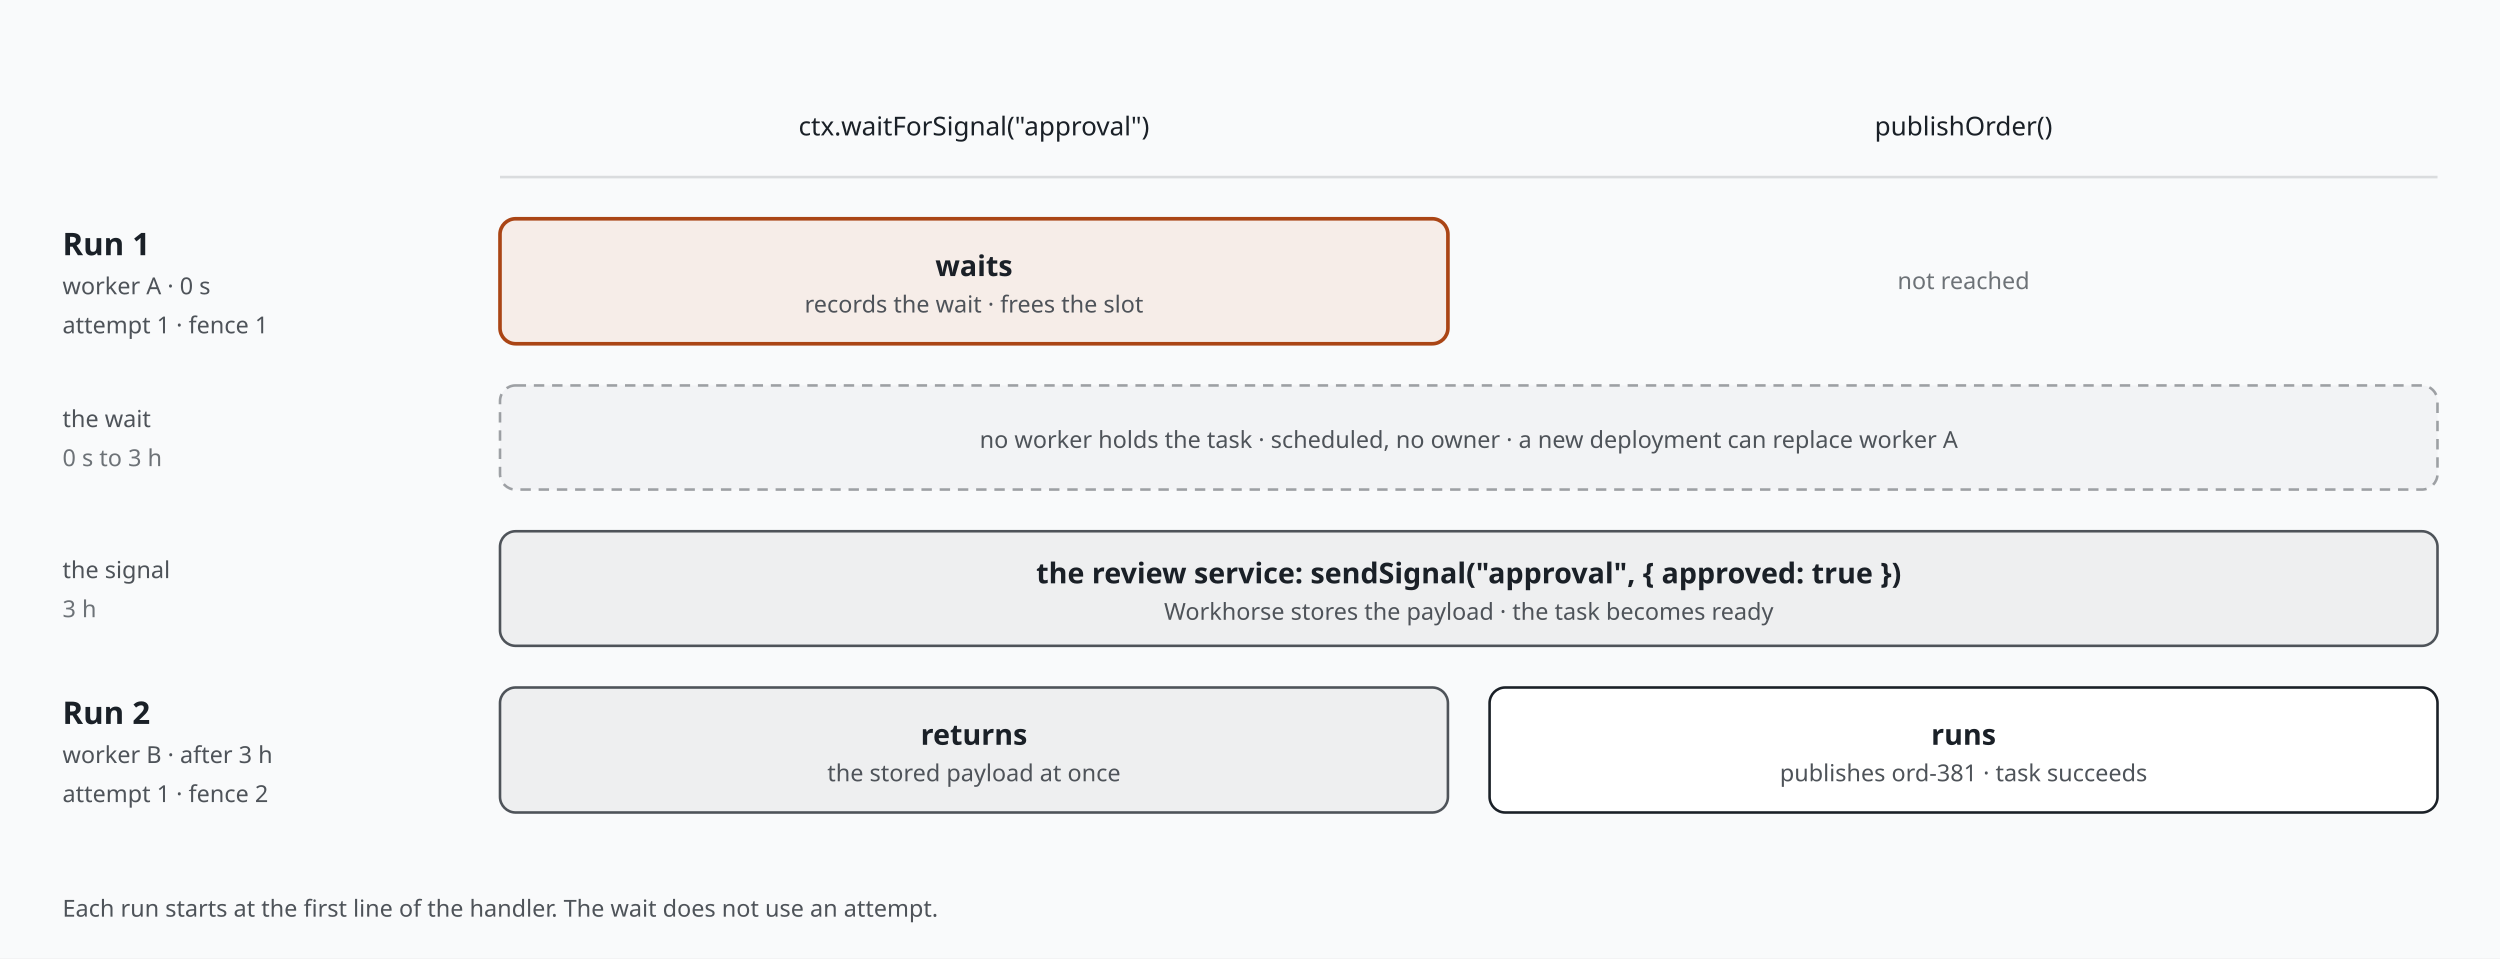
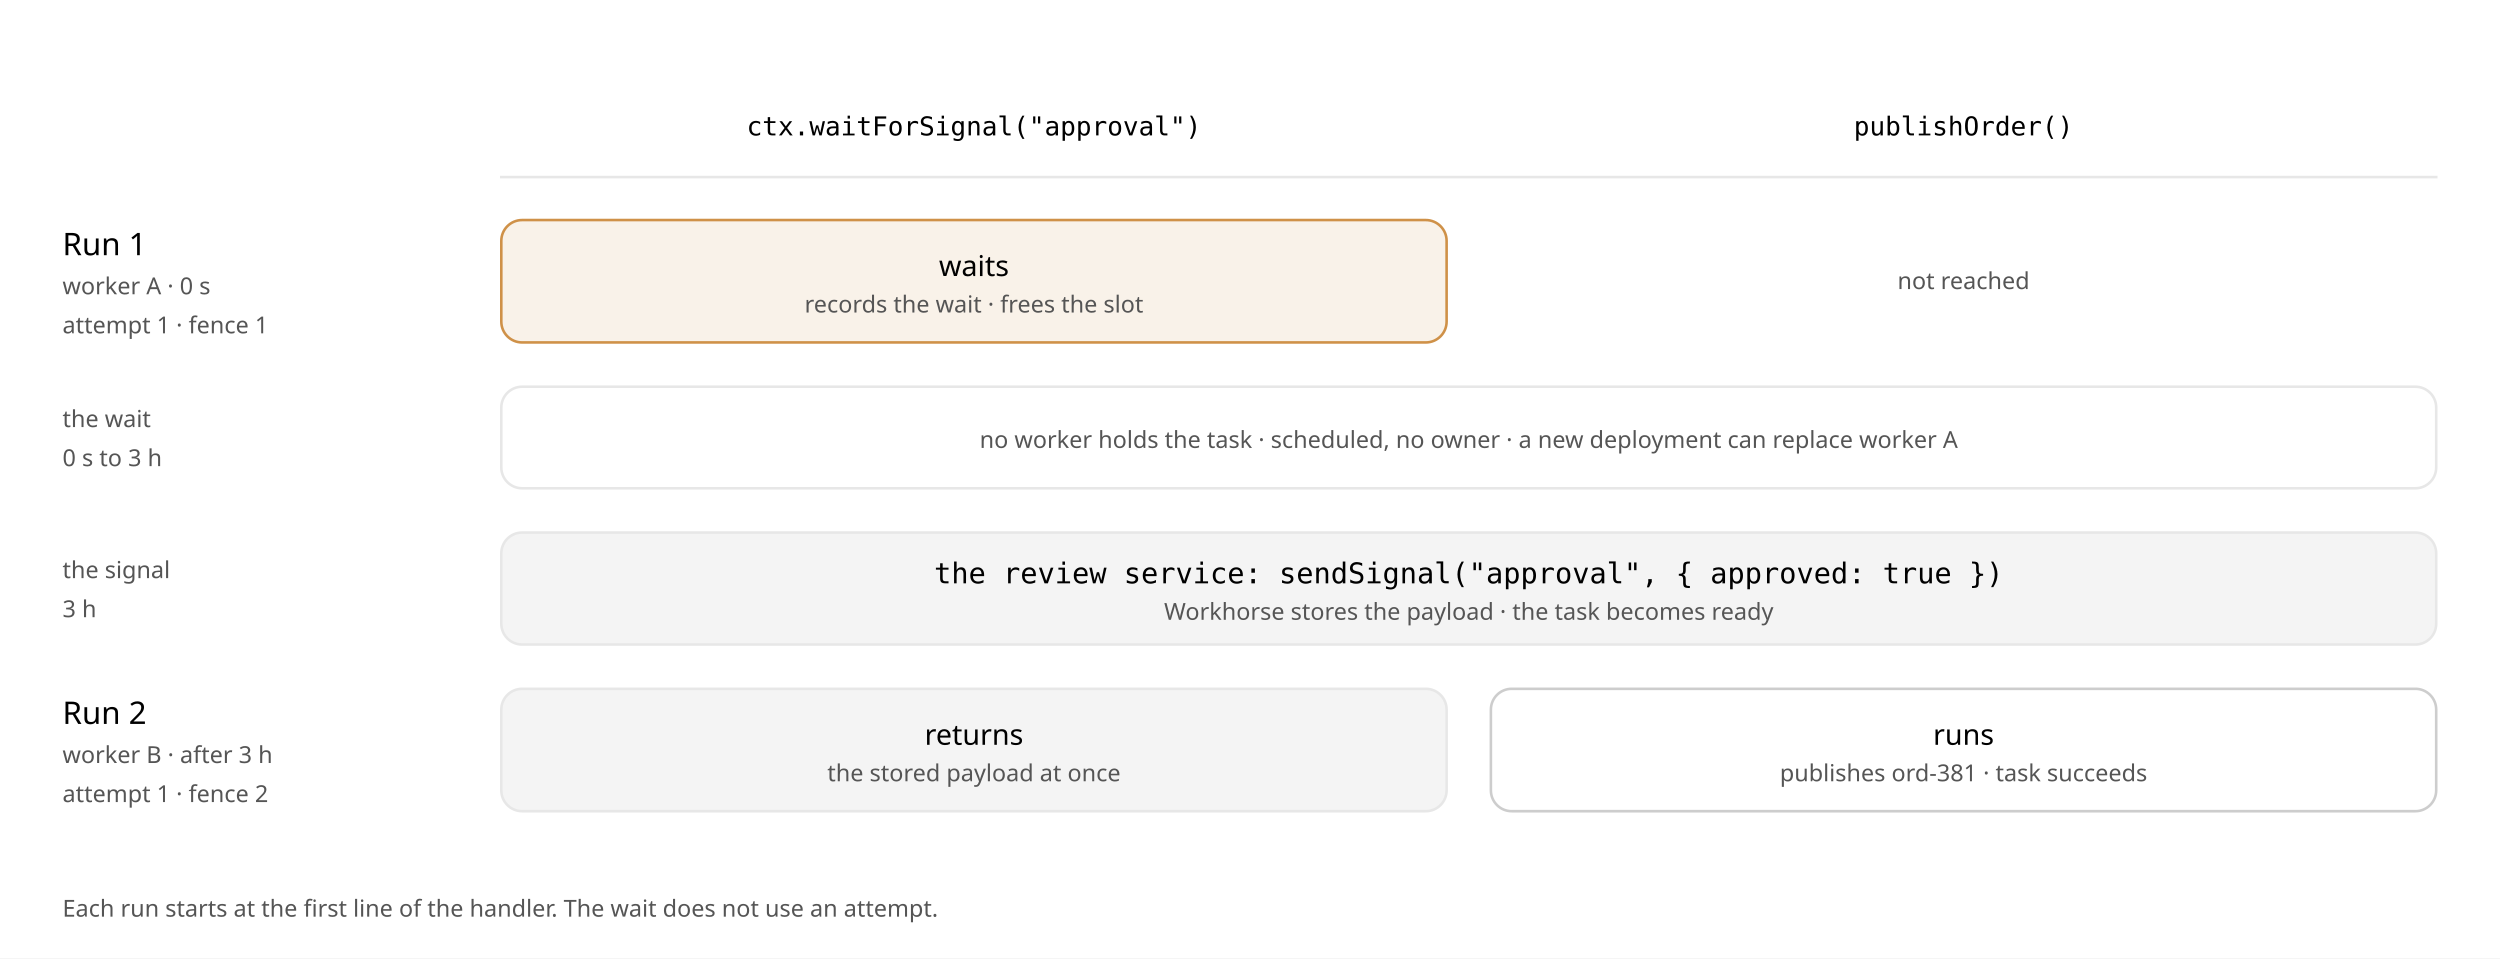
<svg xmlns="http://www.w3.org/2000/svg" viewBox="0 0 960 368" width="960" height="368" role="img" aria-labelledby="signals-wait-light-title signals-wait-light-desc">
  <defs>
-     <marker id="arrow-light" markerWidth="8" markerHeight="6" refX="7" refY="3" orient="auto">
-       <polygon points="0 0, 8 3, 0 6" fill="#4e5359" />
+     <marker id="arrow-light" markerWidth="8" markerHeight="8" refX="6.5" refY="4" orient="auto" markerUnits="userSpaceOnUse">
+       <path d="M 1.5,1 L 6.5,4 L 1.5,7" fill="none" stroke="#7d7d7d" stroke-width="1.2" stroke-linecap="round" stroke-linejoin="round" />
    </marker>
  </defs>
-   <rect width="960" height="368" fill="#f9fafb" />
-   <text x="374" y="52" fill="#1a2027" font-size="10" font-family="Geist Mono" font-weight="400" text-anchor="middle">ctx.waitForSignal("approval")</text>
-   <text x="754" y="52" fill="#1a2027" font-size="10" font-family="Geist Mono" font-weight="400" text-anchor="middle">publishOrder()</text>
-   <line x1="192" y1="68" x2="936" y2="68" stroke="rgba(26,32,39,0.14)" />
-   <text x="24" y="98" fill="#1a2027" font-size="12" font-family="Geist" font-weight="600" text-anchor="start">Run 1</text>
-   <text x="24" y="113" fill="#4e5359" font-size="9" font-family="Geist Mono" font-weight="400" text-anchor="start">worker A · 0 s</text>
-   <text x="24" y="128" fill="#4e5359" font-size="9" font-family="Geist Mono" font-weight="400" text-anchor="start">attempt 1 · fence 1</text>
-   <rect x="192" y="84" width="364" height="48" rx="6" fill="#f9fafb" />
-   <rect x="192" y="84" width="364" height="48" rx="6" fill="rgba(213,92,19,0.08)" stroke="#aa4515" stroke-width="1.4" />
-   <text x="374" y="106" fill="#1a2027" font-size="11" font-weight="600" font-family="Geist" text-anchor="middle">waits</text>
-   <text x="374" y="120" fill="#4e5359" font-size="9" font-family="Geist Mono" text-anchor="middle">records the wait · frees the slot</text>
-   <text x="754" y="111" fill="#6d7277" font-size="9" font-family="Geist Mono" font-weight="400" text-anchor="middle">not reached</text>
-   <rect x="192" y="148" width="744" height="40" rx="6" fill="#f9fafb" />
-   <rect x="192" y="148" width="744" height="40" rx="6" fill="rgba(26,32,39,0.03)" stroke="rgba(26,32,39,0.4)" stroke-width="1" stroke-dasharray="4,3" />
-   <text x="564" y="172" fill="#4e5359" font-size="9" font-family="Geist Mono" font-weight="400" text-anchor="middle">no worker holds the task · scheduled, no owner · a new deployment can replace worker A</text>
-   <text x="24" y="164" fill="#4e5359" font-size="9" font-family="Geist Mono" font-weight="400" text-anchor="start">the wait</text>
-   <text x="24" y="179" fill="#6d7277" font-size="9" font-family="Geist Mono" font-weight="400" text-anchor="start">0 s to 3 h</text>
-   <rect x="192" y="204" width="744" height="44" rx="6" fill="#f9fafb" />
-   <rect x="192" y="204" width="744" height="44" rx="6" fill="rgba(26,32,39,0.05)" stroke="#4e5359" stroke-width="1" />
-   <text x="564" y="224" fill="#1a2027" font-size="11" font-weight="600" font-family="Geist" text-anchor="middle">the review service: sendSignal("approval", { approved: true })</text>
-   <text x="564" y="238" fill="#4e5359" font-size="9" font-family="Geist Mono" text-anchor="middle">Workhorse stores the payload · the task becomes ready</text>
-   <text x="24" y="222" fill="#4e5359" font-size="9" font-family="Geist Mono" font-weight="400" text-anchor="start">the signal</text>
-   <text x="24" y="237" fill="#6d7277" font-size="9" font-family="Geist Mono" font-weight="400" text-anchor="start">3 h</text>
-   <text x="24" y="278" fill="#1a2027" font-size="12" font-family="Geist" font-weight="600" text-anchor="start">Run 2</text>
-   <text x="24" y="293" fill="#4e5359" font-size="9" font-family="Geist Mono" font-weight="400" text-anchor="start">worker B · after 3 h</text>
-   <text x="24" y="308" fill="#4e5359" font-size="9" font-family="Geist Mono" font-weight="400" text-anchor="start">attempt 1 · fence 2</text>
-   <rect x="192" y="264" width="364" height="48" rx="6" fill="#f9fafb" />
-   <rect x="192" y="264" width="364" height="48" rx="6" fill="rgba(26,32,39,0.05)" stroke="#4e5359" stroke-width="1" />
-   <text x="374" y="286" fill="#1a2027" font-size="11" font-weight="600" font-family="Geist" text-anchor="middle">returns</text>
-   <text x="374" y="300" fill="#4e5359" font-size="9" font-family="Geist Mono" text-anchor="middle">the stored payload at once</text>
-   <rect x="572" y="264" width="364" height="48" rx="6" fill="#f9fafb" />
-   <rect x="572" y="264" width="364" height="48" rx="6" fill="#ffffff" stroke="#1a2027" stroke-width="1" />
-   <text x="754" y="286" fill="#1a2027" font-size="11" font-weight="600" font-family="Geist" text-anchor="middle">runs</text>
-   <text x="754" y="300" fill="#4e5359" font-size="9" font-family="Geist Mono" text-anchor="middle">publishes ord-381 · task succeeds</text>
-   <text x="24" y="352" fill="#4e5359" font-size="9" font-family="Geist Mono" font-weight="400" text-anchor="start">Each run starts at the first line of the handler. The wait does not use an attempt.</text>
+   <rect width="960" height="368" fill="#ffffff" />
+   <text x="374" y="52" fill="#000000" font-size="10" font-family="Geist Mono, monospace" font-weight="400" text-anchor="middle">ctx.waitForSignal("approval")</text>
+   <text x="754" y="52" fill="#000000" font-size="10" font-family="Geist Mono, monospace" font-weight="400" text-anchor="middle">publishOrder()</text>
+   <line x1="192" y1="68" x2="936" y2="68" stroke="#e7e7e7" />
+   <text x="24" y="98" fill="#000000" font-size="12" font-family="Timeless Grotesk, Geist, sans-serif" font-weight="500" text-anchor="start">Run 1</text>
+   <text x="24" y="113" fill="#555555" font-size="9" font-family="Timeless Grotesk, Geist, sans-serif" font-weight="400" text-anchor="start">worker A · 0 s</text>
+   <text x="24" y="128" fill="#555555" font-size="9" font-family="Timeless Grotesk, Geist, sans-serif" font-weight="400" text-anchor="start">attempt 1 · fence 1</text>
+   <rect x="192" y="84" width="364" height="48" rx="8" fill="#ffffff" />
+   <rect x="192.5" y="84.5" width="363" height="47" rx="8" fill="rgba(207,145,72,0.12)" stroke="#cf9148" stroke-width="1" />
+   <text x="374" y="106" fill="#000000" font-size="11" font-weight="500" font-family="Timeless Grotesk, Geist, sans-serif" text-anchor="middle">waits</text>
+   <text x="374" y="120" fill="#555555" font-size="9" font-family="Timeless Grotesk, Geist, sans-serif" text-anchor="middle">records the wait · frees the slot</text>
+   <text x="754" y="111" fill="#555555" font-size="9" font-family="Timeless Grotesk, Geist, sans-serif" font-weight="400" text-anchor="middle">not reached</text>
+   <rect x="192" y="148" width="744" height="40" rx="8" fill="#ffffff" />
+   <rect x="192.5" y="148.5" width="743" height="39" rx="8" fill="#ffffff" stroke="#e7e7e7" stroke-width="1" />
+   <text x="564" y="172" fill="#555555" font-size="9" font-family="Timeless Grotesk, Geist, sans-serif" font-weight="400" text-anchor="middle">no worker holds the task · scheduled, no owner · a new deployment can replace worker A</text>
+   <text x="24" y="164" fill="#555555" font-size="9" font-family="Timeless Grotesk, Geist, sans-serif" font-weight="400" text-anchor="start">the wait</text>
+   <text x="24" y="179" fill="#555555" font-size="9" font-family="Timeless Grotesk, Geist, sans-serif" font-weight="400" text-anchor="start">0 s to 3 h</text>
+   <rect x="192" y="204" width="744" height="44" rx="8" fill="#ffffff" />
+   <rect x="192.5" y="204.5" width="743" height="43" rx="8" fill="#f4f4f4" stroke="#e7e7e7" stroke-width="1" />
+   <text x="564" y="224" fill="#000000" font-size="11" font-weight="500" font-family="Geist Mono, monospace" text-anchor="middle">the review service: sendSignal("approval", { approved: true })</text>
+   <text x="564" y="238" fill="#555555" font-size="9" font-family="Timeless Grotesk, Geist, sans-serif" text-anchor="middle">Workhorse stores the payload · the task becomes ready</text>
+   <text x="24" y="222" fill="#555555" font-size="9" font-family="Timeless Grotesk, Geist, sans-serif" font-weight="400" text-anchor="start">the signal</text>
+   <text x="24" y="237" fill="#555555" font-size="9" font-family="Timeless Grotesk, Geist, sans-serif" font-weight="400" text-anchor="start">3 h</text>
+   <text x="24" y="278" fill="#000000" font-size="12" font-family="Timeless Grotesk, Geist, sans-serif" font-weight="500" text-anchor="start">Run 2</text>
+   <text x="24" y="293" fill="#555555" font-size="9" font-family="Timeless Grotesk, Geist, sans-serif" font-weight="400" text-anchor="start">worker B · after 3 h</text>
+   <text x="24" y="308" fill="#555555" font-size="9" font-family="Timeless Grotesk, Geist, sans-serif" font-weight="400" text-anchor="start">attempt 1 · fence 2</text>
+   <rect x="192" y="264" width="364" height="48" rx="8" fill="#ffffff" />
+   <rect x="192.5" y="264.5" width="363" height="47" rx="8" fill="#f4f4f4" stroke="#e7e7e7" stroke-width="1" />
+   <text x="374" y="286" fill="#000000" font-size="11" font-weight="500" font-family="Timeless Grotesk, Geist, sans-serif" text-anchor="middle">returns</text>
+   <text x="374" y="300" fill="#555555" font-size="9" font-family="Timeless Grotesk, Geist, sans-serif" text-anchor="middle">the stored payload at once</text>
+   <rect x="572" y="264" width="364" height="48" rx="8" fill="#ffffff" />
+   <rect x="572.5" y="264.5" width="363" height="47" rx="8" fill="#ffffff" stroke="#cdcdcd" stroke-width="1" />
+   <text x="754" y="286" fill="#000000" font-size="11" font-weight="500" font-family="Timeless Grotesk, Geist, sans-serif" text-anchor="middle">runs</text>
+   <text x="754" y="300" fill="#555555" font-size="9" font-family="Timeless Grotesk, Geist, sans-serif" text-anchor="middle">publishes ord-381 · task succeeds</text>
+   <text x="24" y="352" fill="#555555" font-size="9" font-family="Timeless Grotesk, Geist, sans-serif" font-weight="400" text-anchor="start">Each run starts at the first line of the handler. The wait does not use an attempt.</text>
</svg>
